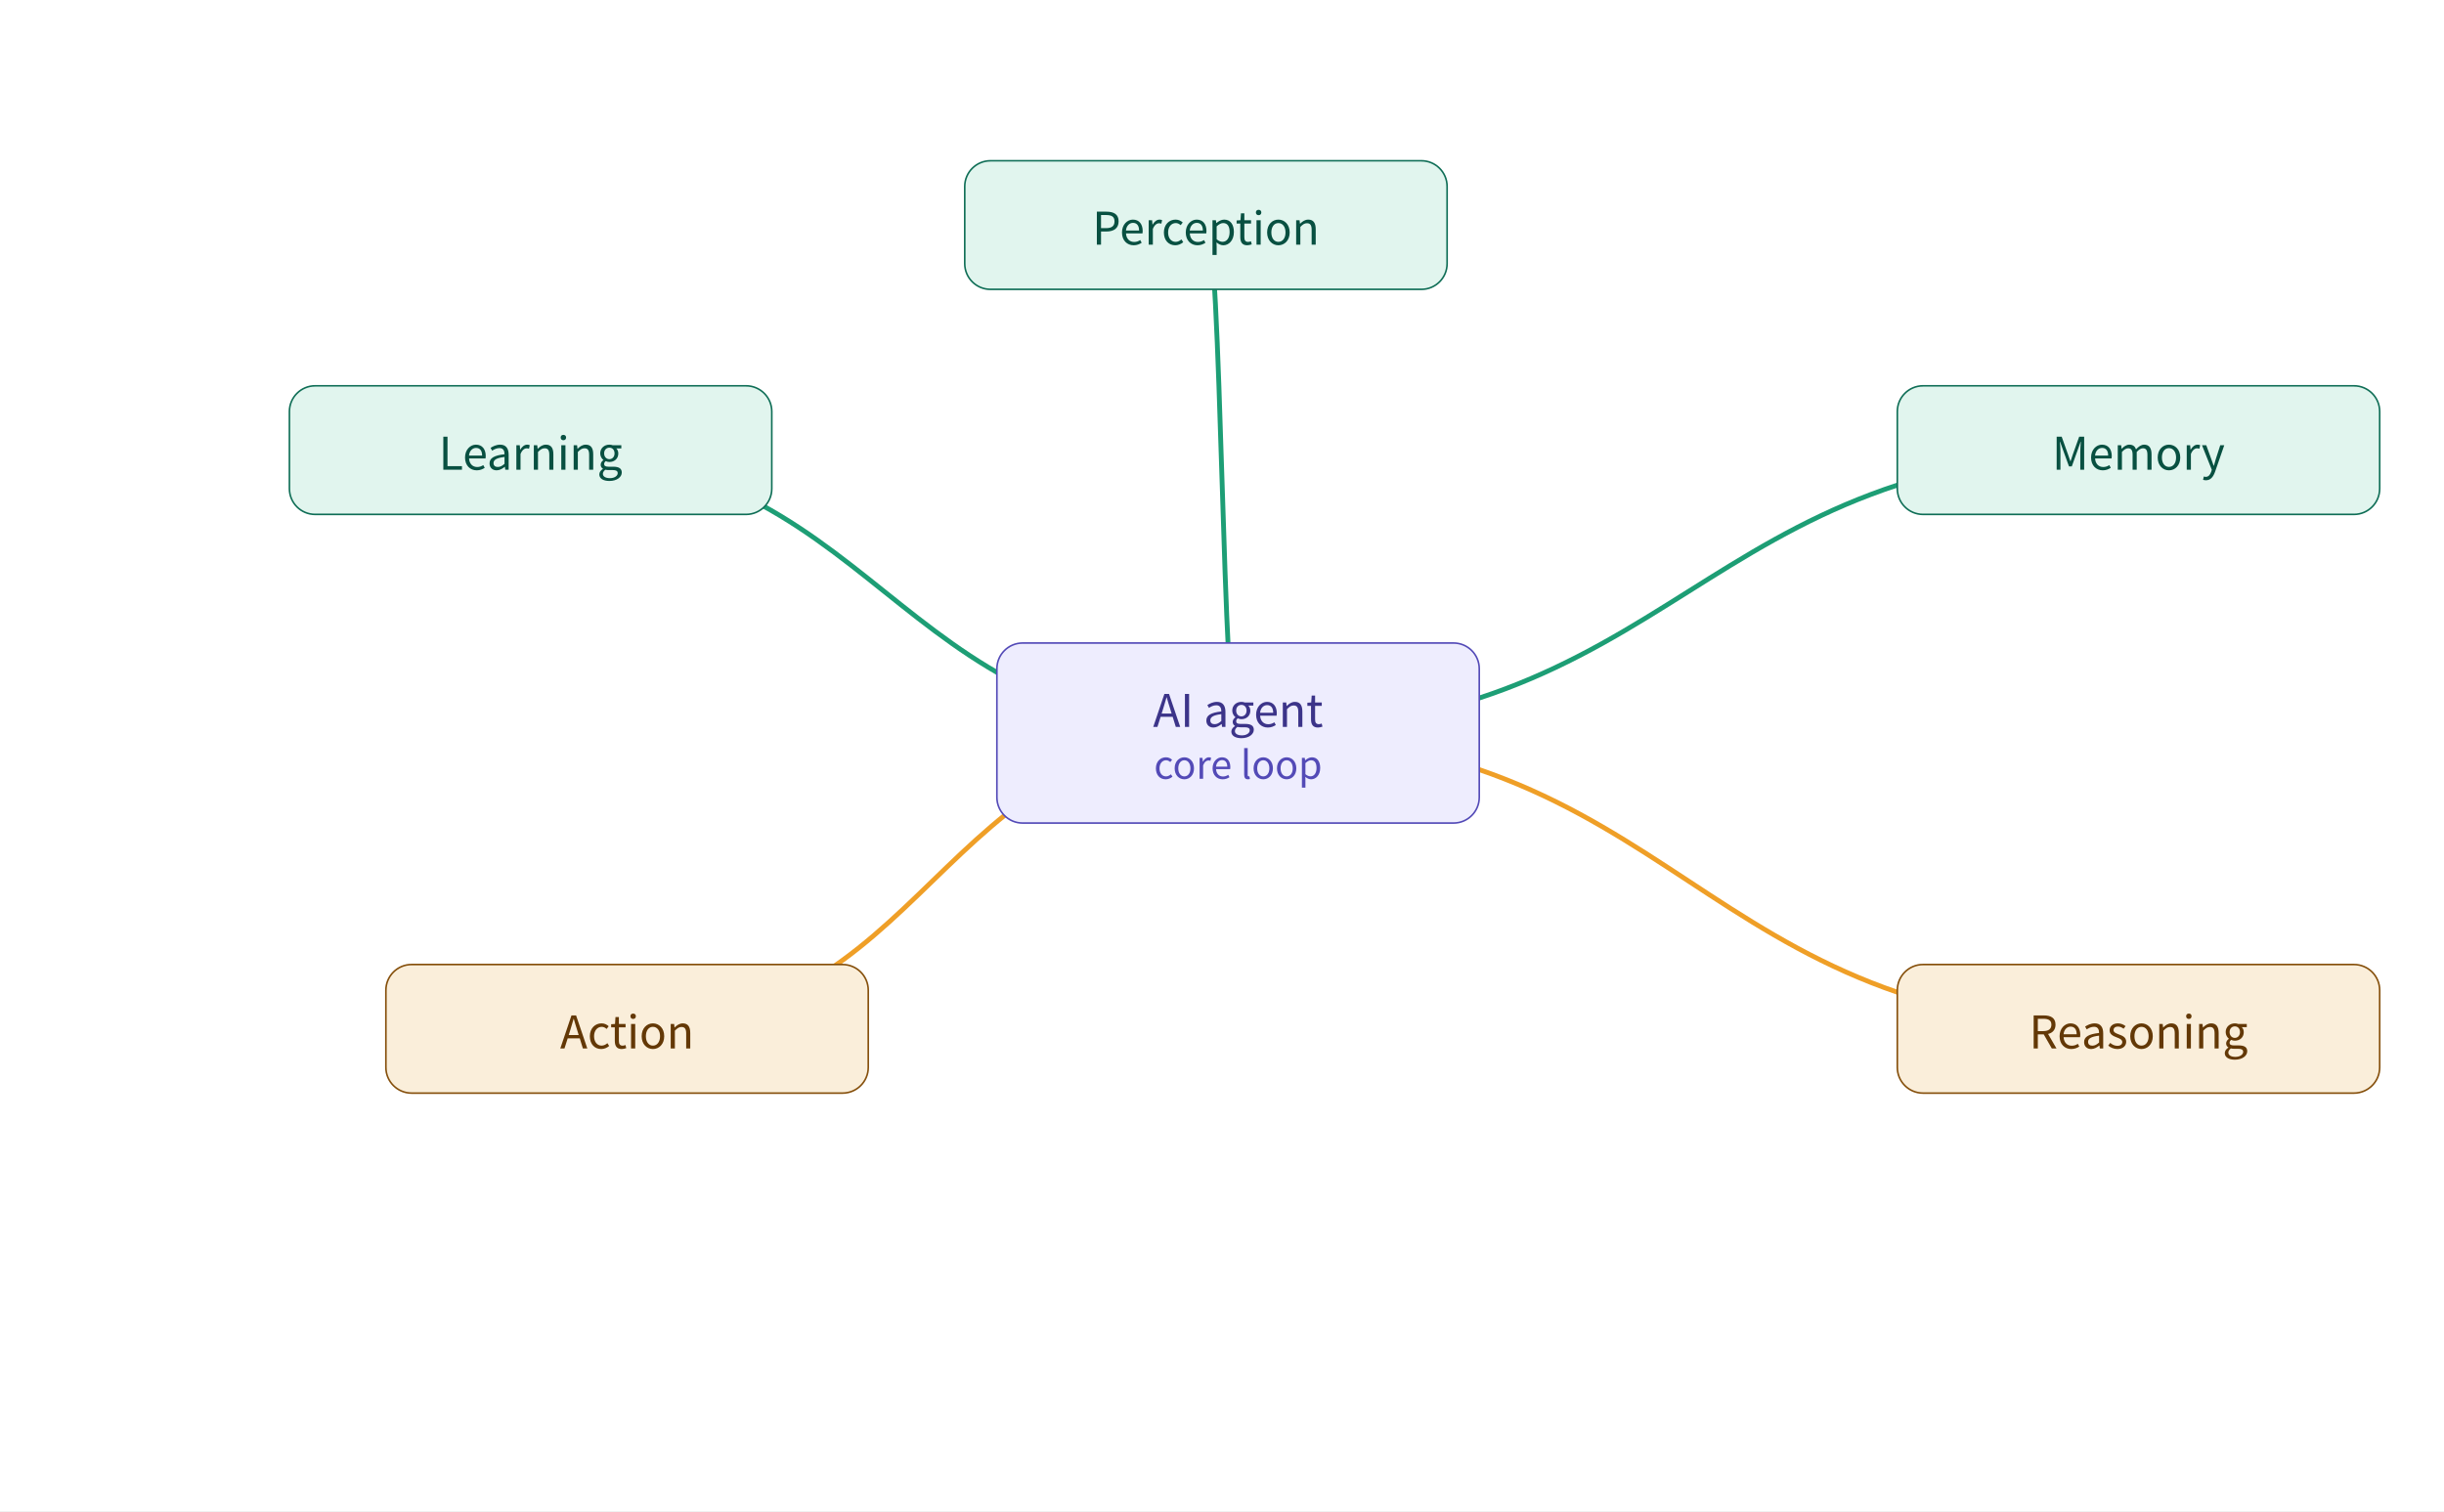
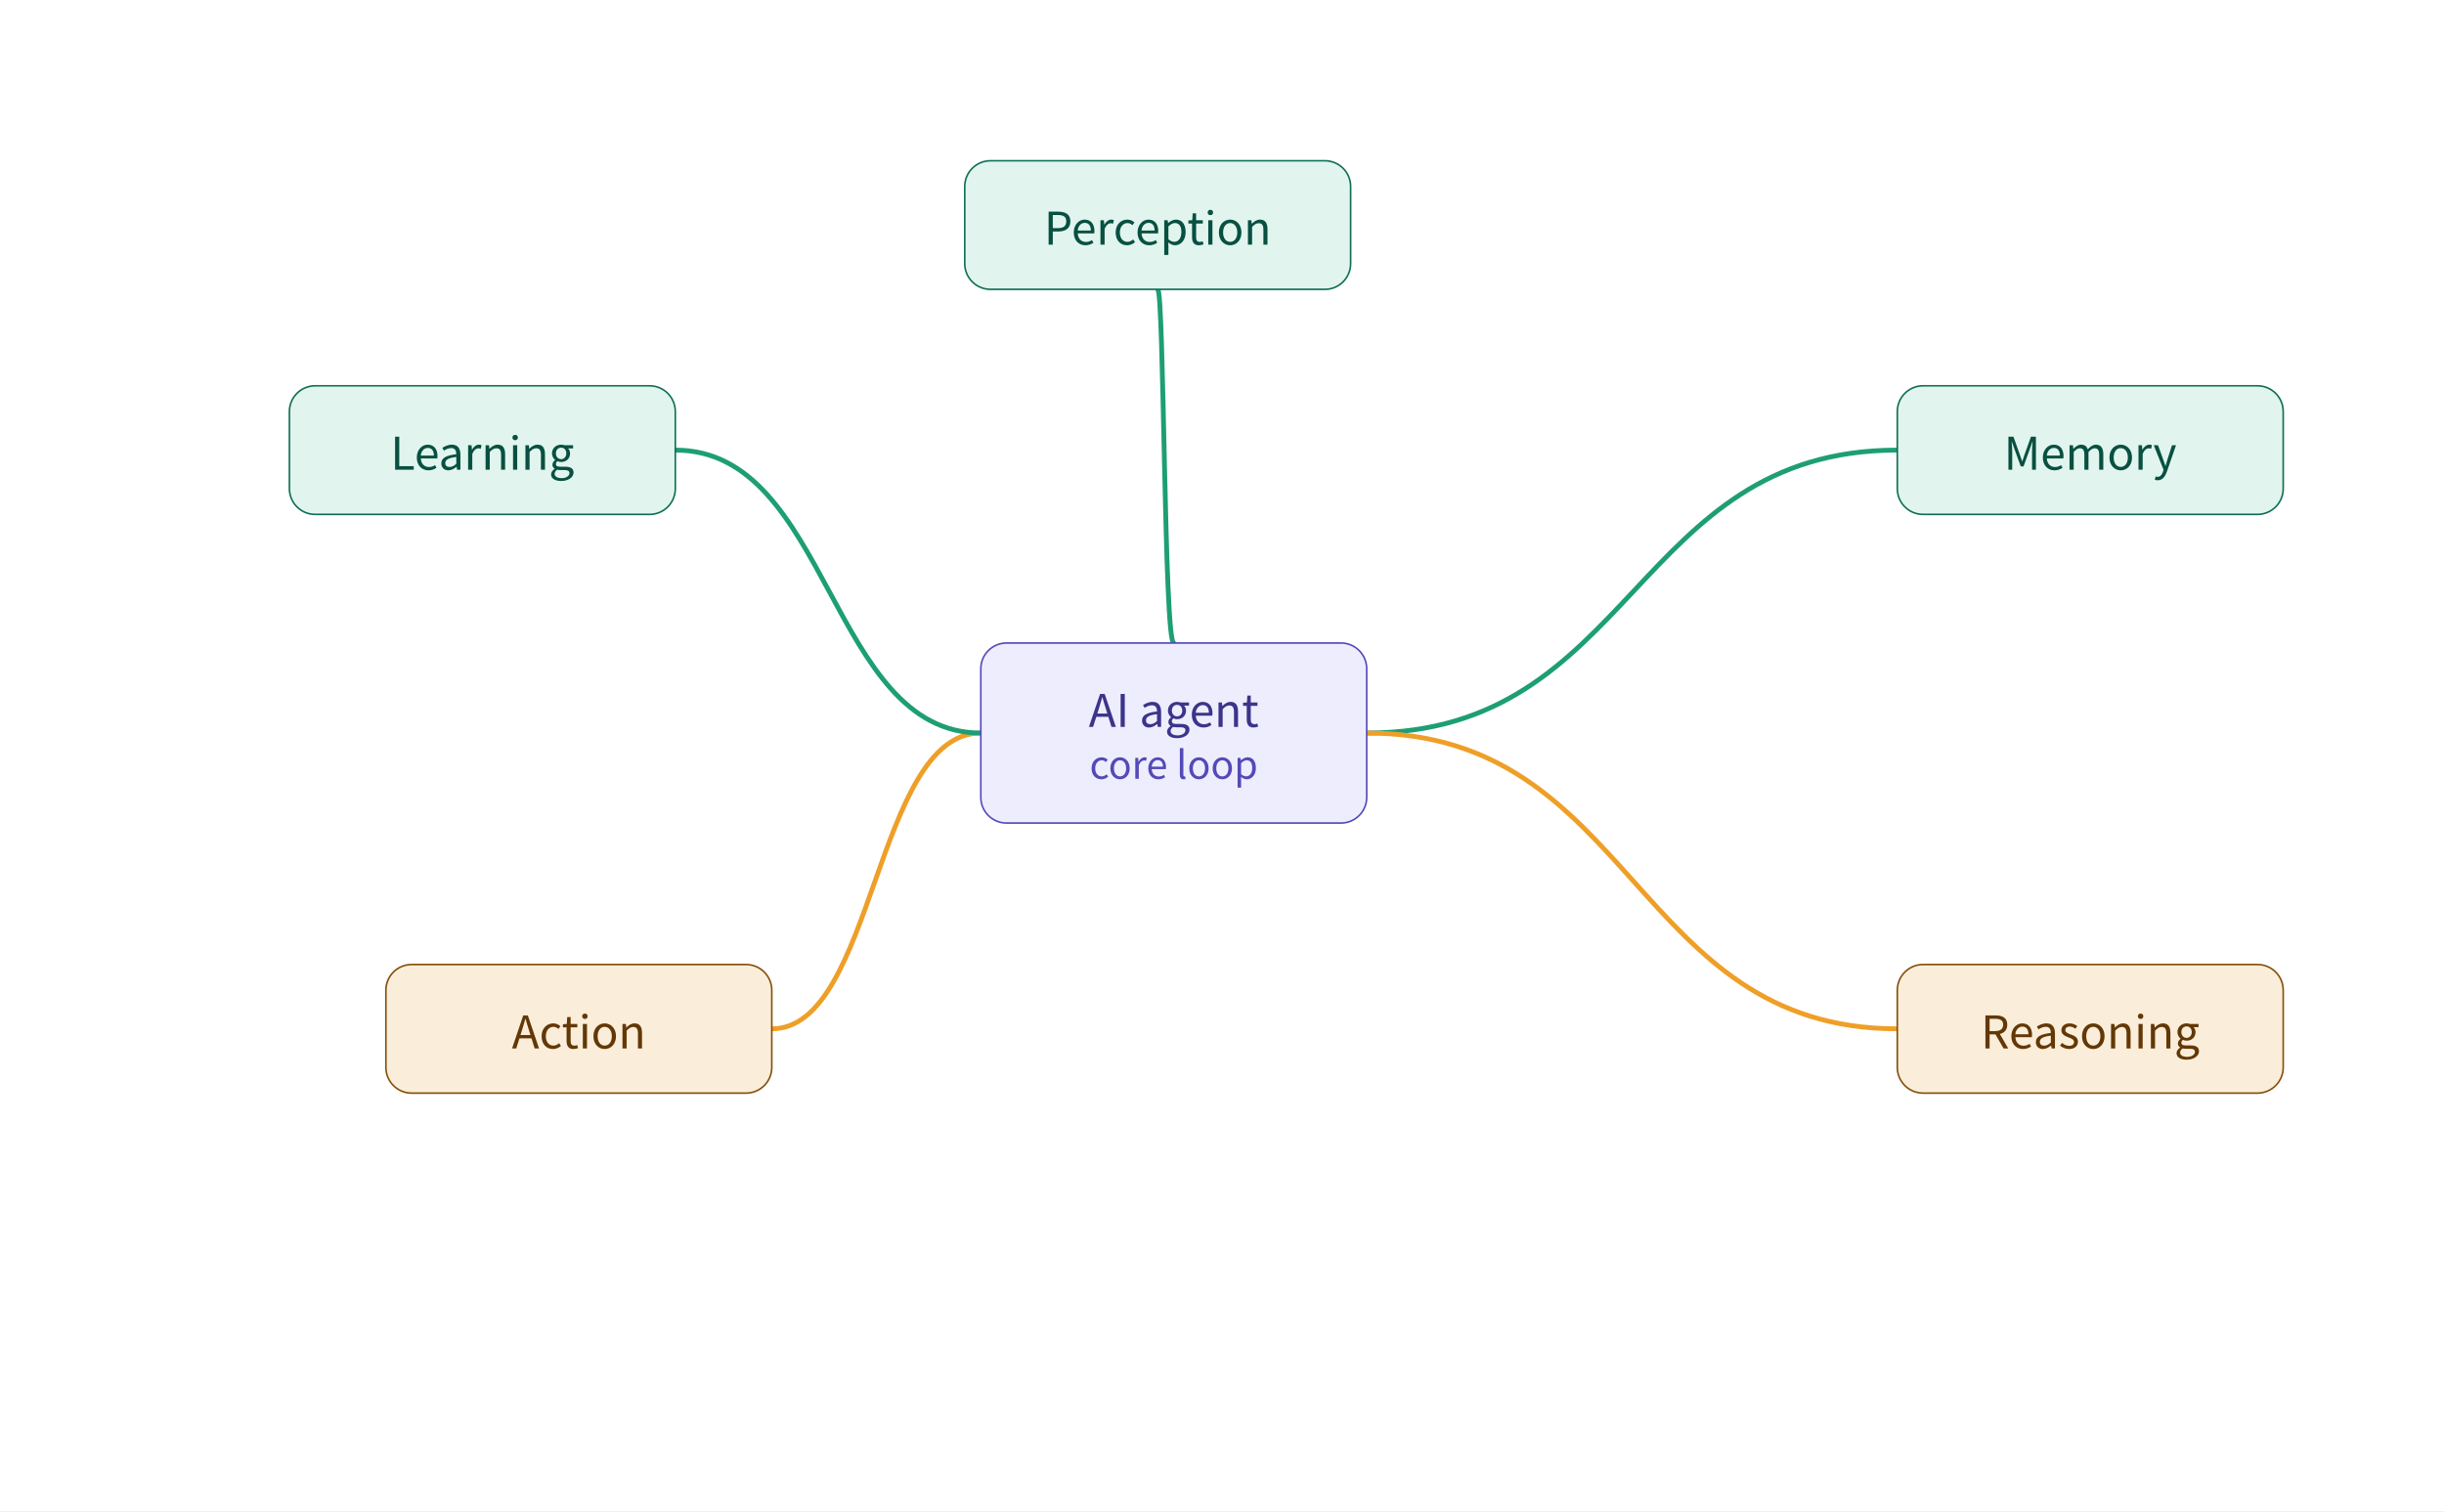
<svg xmlns="http://www.w3.org/2000/svg" viewBox="0 0 760 470" width="760" height="470" role="img">
  <style>text { font-family: 'Anthropic Sans', -apple-system, BlinkMacSystemFont, 'Segoe UI', 'PingFang SC', 'Microsoft YaHei', 'Hiragino Sans GB', 'Noto Sans CJK SC', sans-serif; }</style>
  <defs>
    <marker id="arrow" viewBox="0 0 10 10" refX="8" refY="5" markerWidth="6" markerHeight="6" orient="auto-start-reverse">
      <path d="M2 1L8 5L2 9" fill="none" stroke="context-stroke" stroke-width="1.5" stroke-linecap="round" stroke-linejoin="round" />
    </marker>
  </defs>
  <rect width="760" height="470" fill="#FFFFFF" />
-   <path d="M 385 228 C 380 228 380 70 375 70" fill="none" stroke="#1D9E75" stroke-width="1.5" stroke-linecap="round" />
-   <path d="M 385 228 C 525 228 525 140 665 140" fill="none" stroke="#1D9E75" stroke-width="1.5" stroke-linecap="round" />
-   <path d="M 385 228 C 525 228 525 320 665 320" fill="none" stroke="#EF9F27" stroke-width="1.5" stroke-linecap="round" />
-   <path d="M 385 228 C 290 228 290 320 195 320" fill="none" stroke="#EF9F27" stroke-width="1.5" stroke-linecap="round" />
-   <path d="M 385 228 C 275 228 275 140 165 140" fill="none" stroke="#1D9E75" stroke-width="1.5" stroke-linecap="round" />
-   <rect x="310" y="200" width="150" height="56" rx="8" fill="#EEEDFE" stroke="#534AB7" stroke-width="0.5" />
-   <rect x="300" y="50" width="150" height="40" rx="8" fill="#E1F5EE" stroke="#0F6E56" stroke-width="0.5" />
-   <rect x="590" y="120" width="150" height="40" rx="8" fill="#E1F5EE" stroke="#0F6E56" stroke-width="0.5" />
-   <rect x="590" y="300" width="150" height="40" rx="8" fill="#FAEEDA" stroke="#854F0B" stroke-width="0.5" />
-   <rect x="120" y="300" width="150" height="40" rx="8" fill="#FAEEDA" stroke="#854F0B" stroke-width="0.5" />
-   <rect x="90" y="120" width="150" height="40" rx="8" fill="#E1F5EE" stroke="#0F6E56" stroke-width="0.5" />
-   <text x="385" y="220" text-anchor="middle" dominant-baseline="central" font-size="14" font-weight="500" fill="#3C3489">AI agent</text>
-   <text x="385" y="237" text-anchor="middle" dominant-baseline="central" font-size="12" fill="#534AB7">core loop</text>
-   <text x="375" y="70" text-anchor="middle" dominant-baseline="central" font-size="14" font-weight="500" fill="#085041">Perception</text>
-   <text x="665" y="140" text-anchor="middle" dominant-baseline="central" font-size="14" font-weight="500" fill="#085041">Memory</text>
-   <text x="665" y="320" text-anchor="middle" dominant-baseline="central" font-size="14" font-weight="500" fill="#633806">Reasoning</text>
-   <text x="195" y="320" text-anchor="middle" dominant-baseline="central" font-size="14" font-weight="500" fill="#633806">Action</text>
-   <text x="165" y="140" text-anchor="middle" dominant-baseline="central" font-size="14" font-weight="500" fill="#085041">Learning</text>
+   <path d="M 365 200 C 362 200 362 90 360 90" fill="none" stroke="#1D9E75" stroke-width="1.5" stroke-linecap="round" />
+   <path d="M 425 228 C 508 228 508 140 590 140" fill="none" stroke="#1D9E75" stroke-width="1.5" stroke-linecap="round" />
+   <path d="M 425 228 C 508 228 508 320 590 320" fill="none" stroke="#EF9F27" stroke-width="1.5" stroke-linecap="round" />
+   <path d="M 305 228 C 272 228 272 320 240 320" fill="none" stroke="#EF9F27" stroke-width="1.5" stroke-linecap="round" />
+   <path d="M 305 228 C 258 228 258 140 210 140" fill="none" stroke="#1D9E75" stroke-width="1.5" stroke-linecap="round" />
+   <rect x="305" y="200" width="120" height="56" rx="8" fill="#EEEDFE" stroke="#534AB7" stroke-width="0.5" />
+   <rect x="300" y="50" width="120" height="40" rx="8" fill="#E1F5EE" stroke="#0F6E56" stroke-width="0.5" />
+   <rect x="590" y="120" width="120" height="40" rx="8" fill="#E1F5EE" stroke="#0F6E56" stroke-width="0.5" />
+   <rect x="590" y="300" width="120" height="40" rx="8" fill="#FAEEDA" stroke="#854F0B" stroke-width="0.5" />
+   <rect x="120" y="300" width="120" height="40" rx="8" fill="#FAEEDA" stroke="#854F0B" stroke-width="0.5" />
+   <rect x="90" y="120" width="120" height="40" rx="8" fill="#E1F5EE" stroke="#0F6E56" stroke-width="0.5" />
+   <text data-role="node-text" x="365" y="220" text-anchor="middle" dominant-baseline="central" font-size="14" font-weight="500" fill="#3C3489">AI agent</text>
+   <text data-role="node-text" x="365" y="237" text-anchor="middle" dominant-baseline="central" font-size="12" fill="#534AB7">core loop</text>
+   <text data-role="node-text" x="360" y="70" text-anchor="middle" dominant-baseline="central" font-size="14" font-weight="500" fill="#085041">Perception</text>
+   <text data-role="node-text" x="650" y="140" text-anchor="middle" dominant-baseline="central" font-size="14" font-weight="500" fill="#085041">Memory</text>
+   <text data-role="node-text" x="650" y="320" text-anchor="middle" dominant-baseline="central" font-size="14" font-weight="500" fill="#633806">Reasoning</text>
+   <text data-role="node-text" x="180" y="320" text-anchor="middle" dominant-baseline="central" font-size="14" font-weight="500" fill="#633806">Action</text>
+   <text data-role="node-text" x="150" y="140" text-anchor="middle" dominant-baseline="central" font-size="14" font-weight="500" fill="#085041">Learning</text>
</svg>
